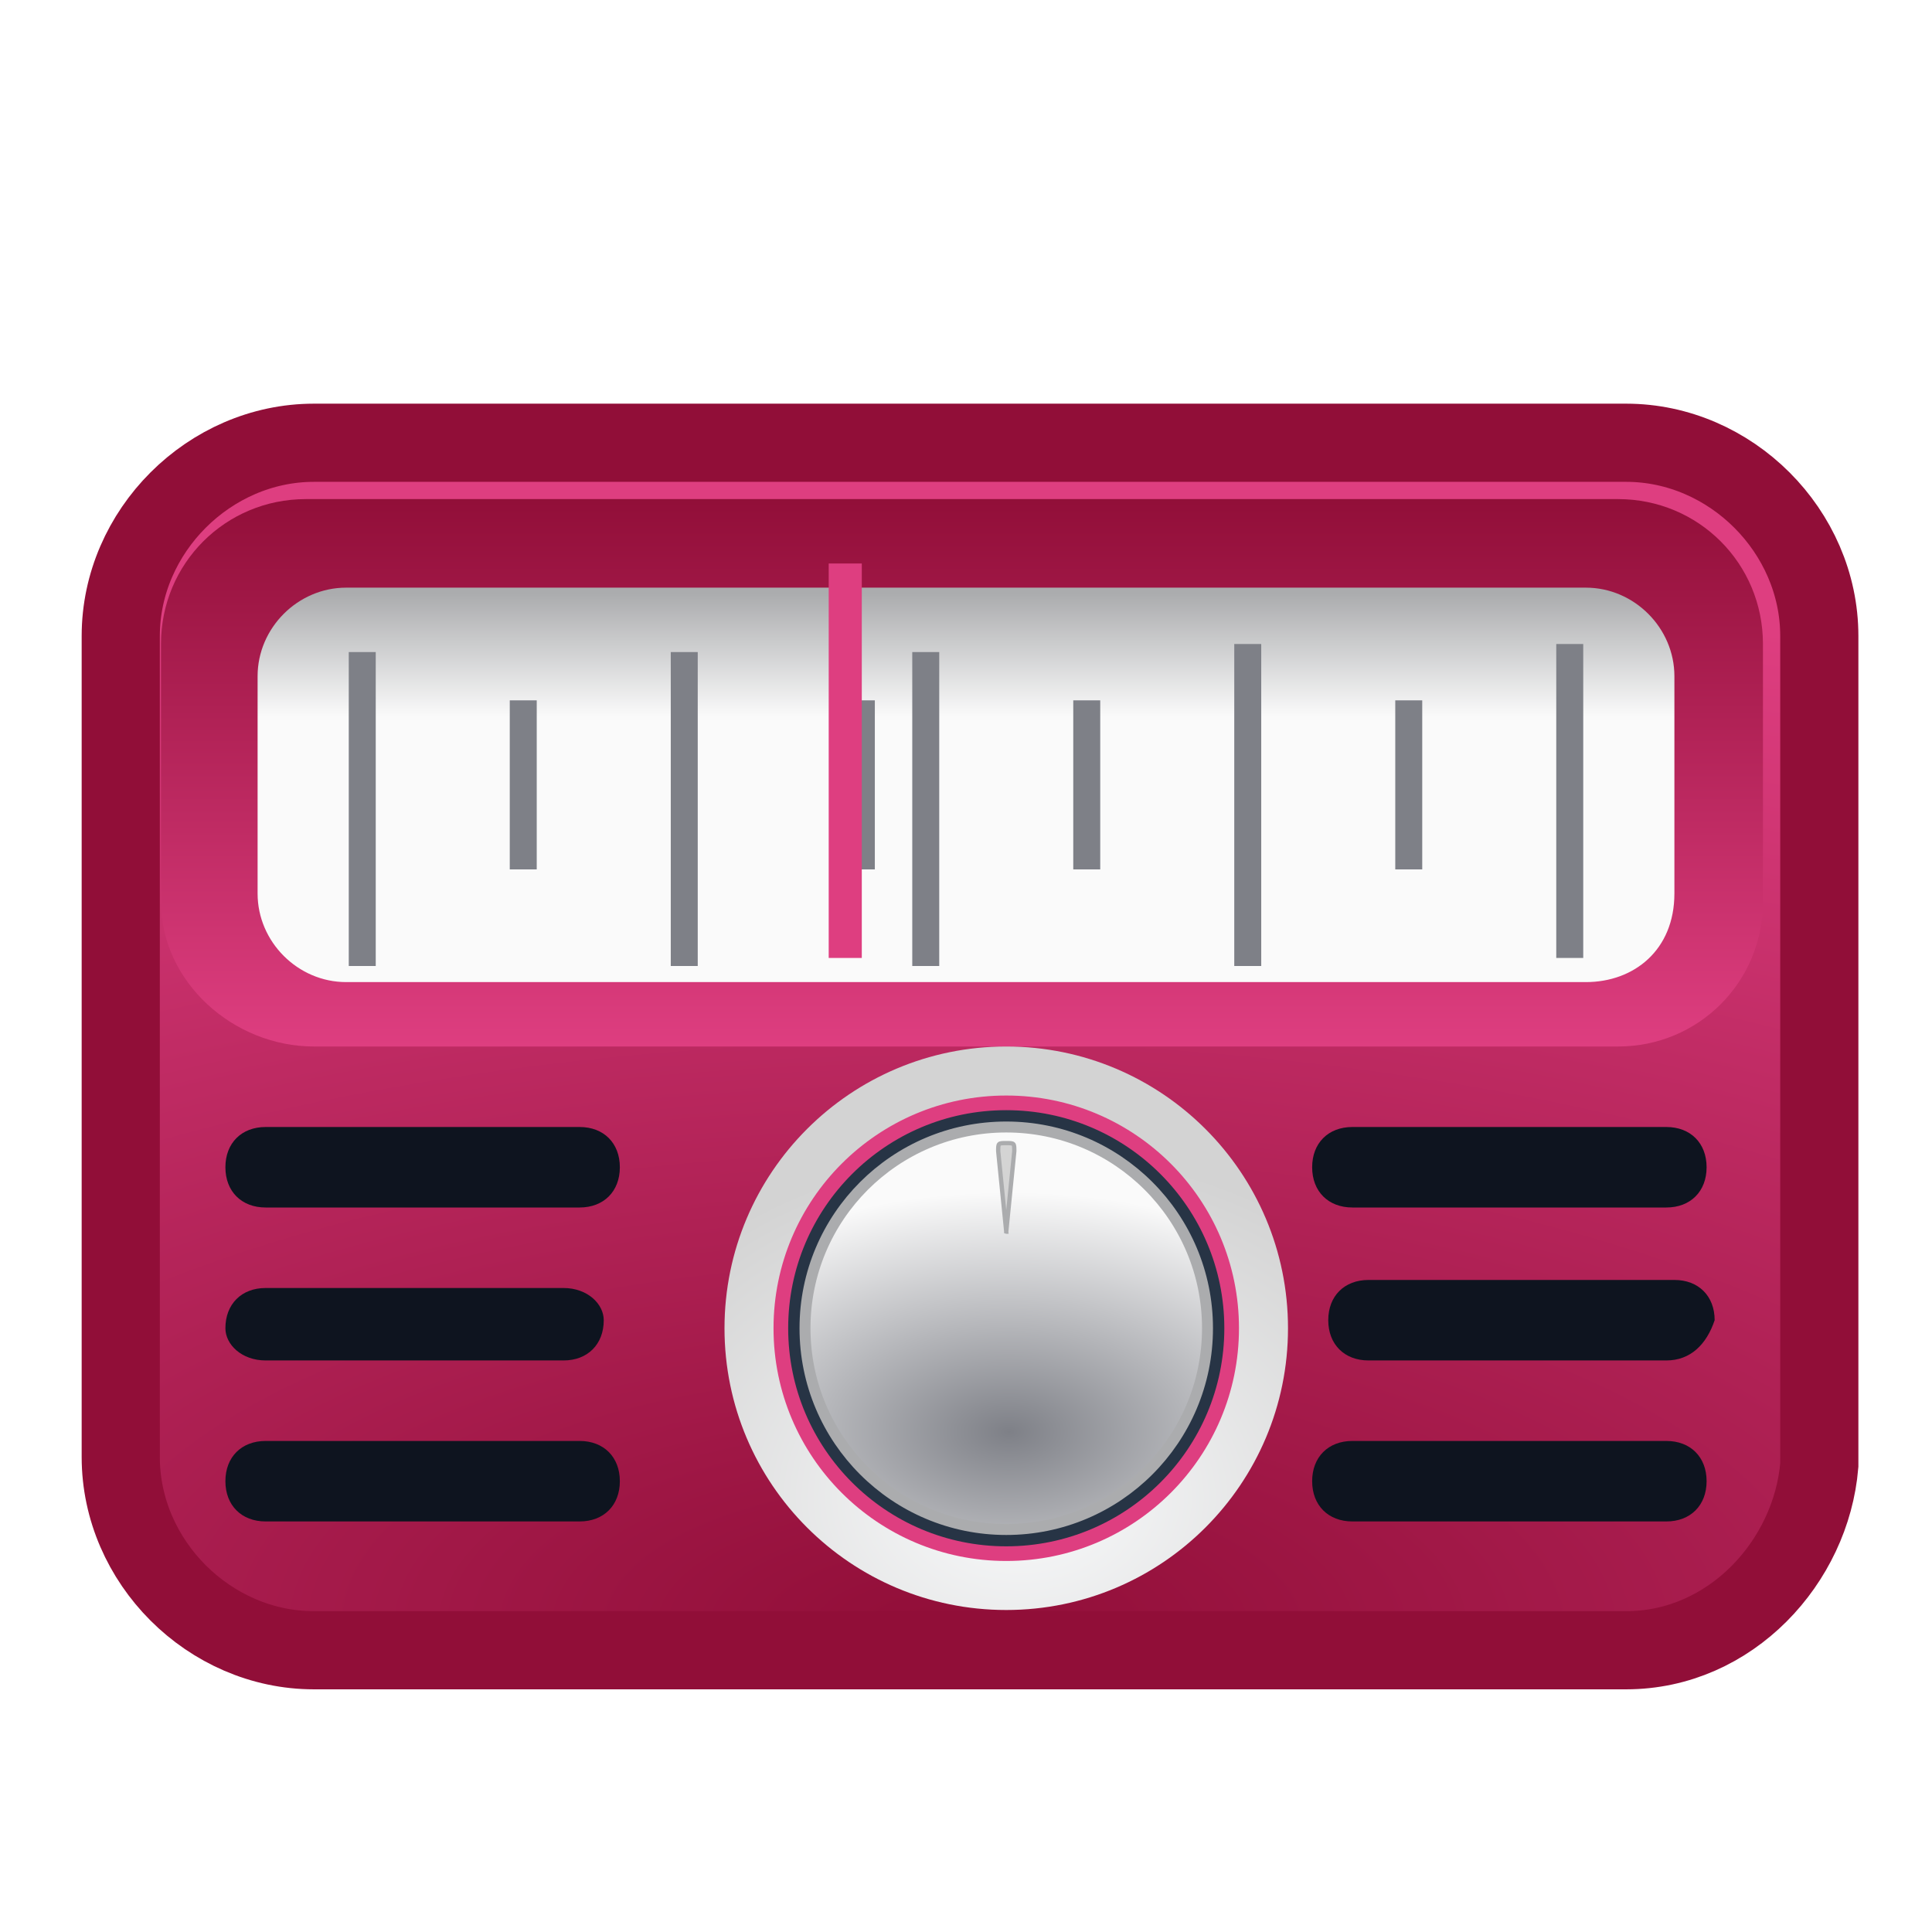
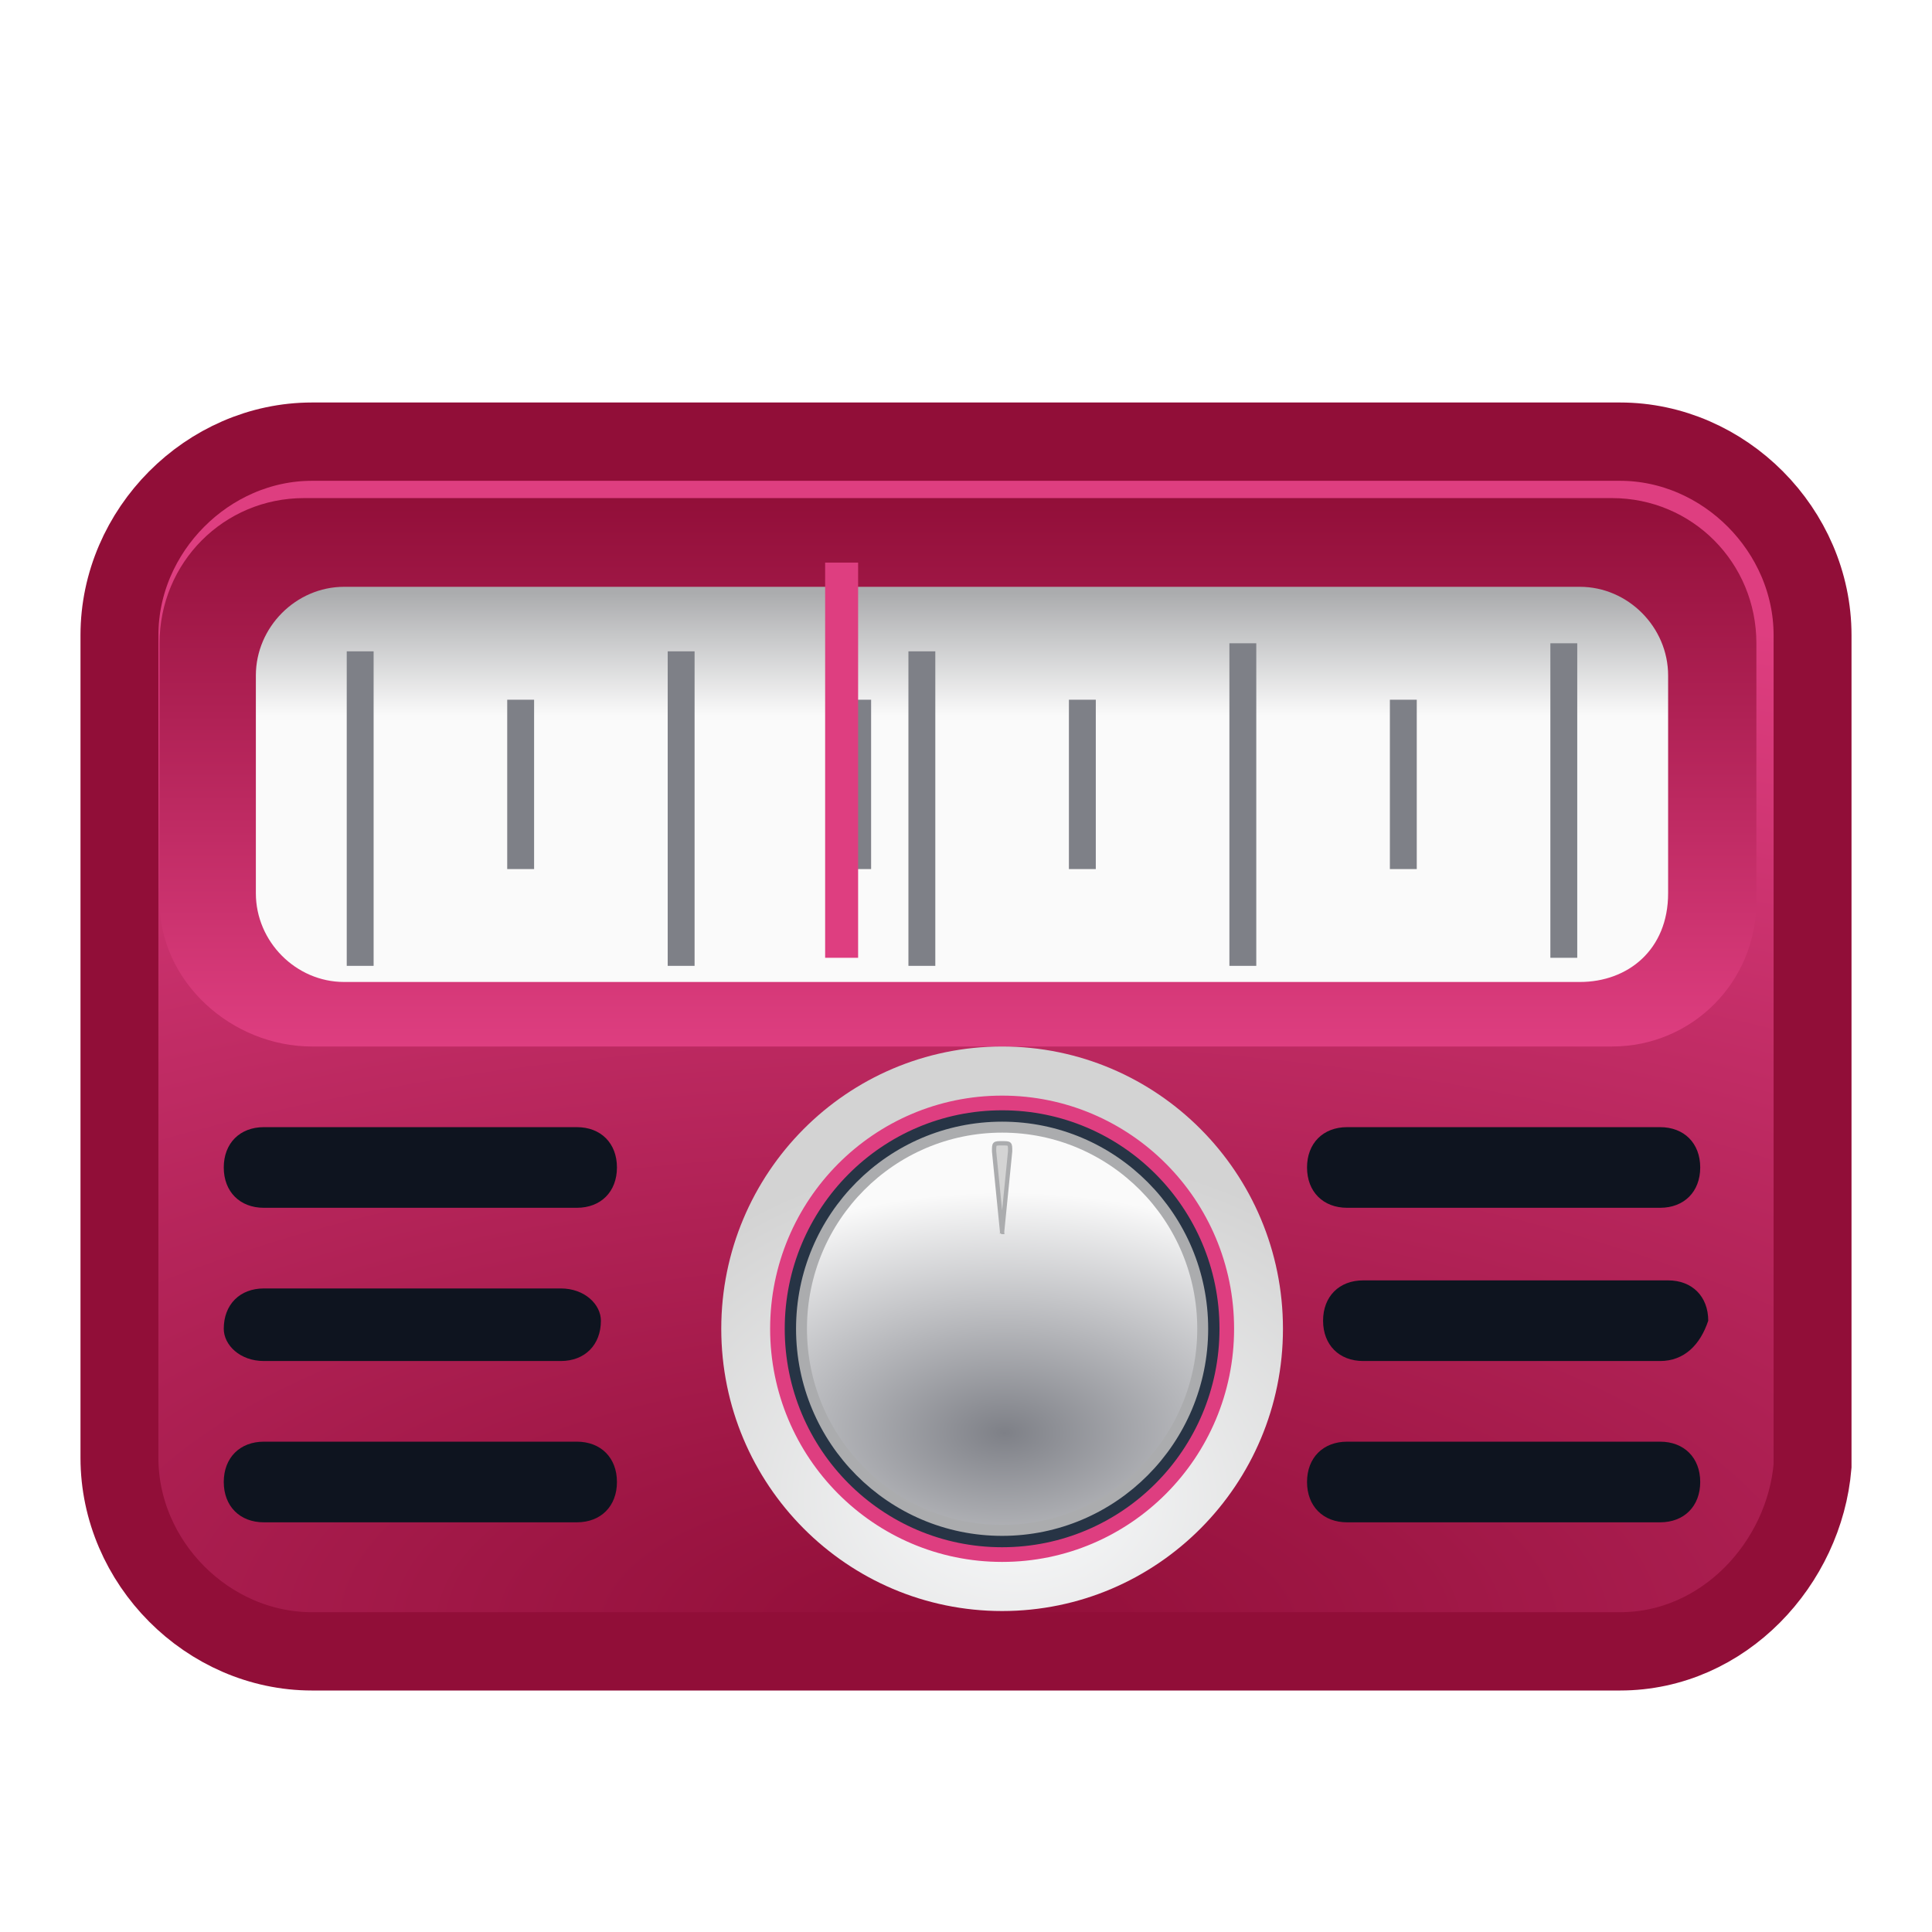
<svg xmlns="http://www.w3.org/2000/svg" version="1.1" x="0px" y="0px" viewBox="0 0 24 24" style="enable-background:new 0 0 24 24;" xml:space="preserve" id="svg3009">
  <defs id="defs3013" />
  <style type="text/css" id="style2891">
	.st0{display:none;}
	.st1{display:inline;opacity:0.2;fill:none;stroke:#000000;stroke-width:4.687500e-02;enable-background:new    ;}
	.st2{opacity:0.3;fill:url(#SVGID_1_);enable-background:new    ;}
	.st3{opacity:0.3;fill:url(#SVGID_2_);enable-background:new    ;}
	.st4{opacity:0.3;fill:url(#SVGID_3_);enable-background:new    ;}
	.st5{fill:url(#SVGID_4_);stroke:#910E38;stroke-width:0.971;}
	.st6{fill:url(#SVGID_5_);}
	.st7{fill:url(#SVGID_6_);}
	.st8{fill:none;stroke:#7E8087;stroke-width:0.335;stroke-miterlimit:10;}
	.st9{fill:none;stroke:#DE3E80;stroke-width:0.411;stroke-miterlimit:10;}
	.st10{fill:url(#SVGID_7_);}
	.st11{fill:#273445;stroke:#DE3E80;stroke-width:0.182;stroke-linecap:round;stroke-linejoin:round;}
	.st12{fill:url(#SVGID_8_);stroke:#ABACAE;stroke-width:0.136;stroke-linecap:round;stroke-linejoin:round;}
	.st13{fill:#D4D4D4;stroke:#ABACAE;stroke-width:5.329575e-02;}
	.st14{fill:#0E141F;}
</style>
  <g id="Layer_1" class="st0">
    <path class="st1" d="M24,17.6H0 M24,18.4H0 M24,19.1H0 M24,17.3H0 M24,18H0 M24,18.8H0 M24,15.4H0 M24,16.1H0 M24,16.9H0 M24,15H0    M24,15.8H0 M24,16.5H0 M24,13.1H0 M24,13.9H0 M24,14.6H0 M24,12.8H0 M24,13.5H0 M24,14.3H0 M24,10.9H0 M24,11.6H0 M24,12.4H0    M24,10.5H0 M24,11.3H0 M24,12H0 M24,8.6H0 M24,9.4H0 M24,10.1H0 M24,8.3H0 M24,9H0 M24,9.8H0 M24,7.1H0 M24,7.9H0 M24,6.8H0    M24,7.5H0 M24,4.9H0 M24,5.6H0 M24,6.4H0 M24,4.5H0 M24,5.3H0 M24,6H0 M24,2.6H0 M24,3.4H0 M24,4.1H0 M24,2.3H0 M24,3H0 M24,3.8H0    M24,0.4H0 M24,1.1H0 M24,1.9H0 M24,0.8H0 M24,1.5H0 M24,21.8H0 M24,22.5H0 M24,23.3H0 M24,21.4H0 M24,22.1H0 M24,22.9H0 M24,19.5   H0 M24,20.3H0 M24,21H0 M24,19.9H0 M24,20.6H0 M24,23.6H0 M6.4,24V0 M5.6,24V0 M4.9,24V0 M6.8,24V0 M6,24V0 M5.3,24V0 M8.6,24V0    M7.9,24V0 M7.1,24V0 M9,24V0 M8.3,24V0 M7.5,24V0 M10.9,24V0 M10.1,24V0 M9.4,24V0 M11.3,24V0 M10.5,24V0 M9.8,24V0 M13.1,24V0    M12.4,24V0 M11.6,24V0 M13.5,24V0 M12.8,24V0 M12,24V0 M15.4,24V0 M14.6,24V0 M13.9,24V0 M15.8,24V0 M15,24V0 M14.3,24V0 M16.9,24   V0 M16.1,24V0 M17.3,24V0 M16.5,24V0 M19.1,24V0 M18.4,24V0 M17.6,24V0 M19.5,24V0 M18.8,24V0 M18,24V0 M21.4,24V0 M20.6,24V0    M19.9,24V0 M21.8,24V0 M21,24V0 M20.3,24V0 M23.6,24V0 M22.9,24V0 M22.1,24V0 M23.3,24V0 M22.5,24V0 M2.3,24V0 M1.5,24V0 M0.8,24   V0 M2.6,24V0 M1.9,24V0 M1.1,24V0 M4.5,24V0 M3.8,24V0 M3,24V0 M4.1,24V0 M3.4,24V0 M0.4,24V0" id="path2893" />
  </g>
-   <g id="Layer_2" transform="translate(0,-2)">
+   <g id="Layer_2" transform="matrix(0.996796,0,0,1.001827,-0.01136237,-2.0274)">
    <radialGradient id="SVGID_4_" cx="11.376" cy="22.558" r="32.874" gradientTransform="matrix(0.9552,0.00640975,-0.00249671,0.4005,1.0284,13.1172)" gradientUnits="userSpaceOnUse">
      <stop offset="2.933213e-03" style="stop-color:#910E38" id="stop2921" />
      <stop offset="1" style="stop-color:#DE3E80" id="stop2923" />
    </radialGradient>
    <path class="st5" d="M 20.2,22.5 H 3.9 C 2.6,22.5 1.5,21.4 1.5,20.1 V 9.9 C 1.5,8.6 2.6,7.5 3.9,7.5 h 16.3 c 1.3,0 2.4,1.1 2.4,2.4 v 10.3 c -0.1,1.2 -1.1,2.3 -2.4,2.3 z" id="path2926" style="fill:url(#SVGID_4_);stroke:#910e38;stroke-width:0.971" />
    <linearGradient id="SVGID_5_" gradientUnits="userSpaceOnUse" x1="12.734" y1="15" x2="12.734" y2="8.132" gradientTransform="matrix(1.0987,0,0,1,-1.9911,0)">
      <stop offset="0" style="stop-color:#DE3E80" id="stop2928" />
      <stop offset="1" style="stop-color:#910E38" id="stop2930" />
    </linearGradient>
    <path class="st6" d="M 2,13.2 V 10 C 2,9 2.8,8.2 3.8,8.2 h 16.3 c 1,0 1.8,0.8 1.8,1.8 v 3.2 c 0,1 -0.8,1.8 -1.8,1.8 H 3.9 C 2.9,15 2,14.2 2,13.2 Z" id="path2933" style="fill:url(#SVGID_5_)" />
    <linearGradient id="SVGID_6_" gradientUnits="userSpaceOnUse" x1="12" y1="14.25" x2="12" y2="9.375">
      <stop offset="0.687" style="stop-color:#FAFAFA" id="stop2935" />
      <stop offset="1" style="stop-color:#ABACAE" id="stop2937" />
    </linearGradient>
    <path class="st7" d="M 19.7,14.2 H 4.3 C 3.7,14.2 3.2,13.7 3.2,13.1 V 10.4 C 3.2,9.8 3.7,9.3 4.3,9.3 h 15.4 c 0.6,0 1.1,0.5 1.1,1.1 v 2.7 c 0,0.7 -0.5,1.1 -1.1,1.1 z" id="path2940" style="fill:url(#SVGID_6_)" />
    <g id="g2962">
      <line class="st8" x1="4.5" y1="10.1" x2="4.5" y2="14" id="line2942" style="fill:none;stroke:#7e8087;stroke-width:0.335;stroke-miterlimit:10" />
      <line class="st8" x1="6.5" y1="10.7" x2="6.5" y2="12.8" id="line2944" style="fill:none;stroke:#7e8087;stroke-width:0.335;stroke-miterlimit:10" />
      <line class="st8" x1="8.5" y1="10.1" x2="8.5" y2="14" id="line2946" style="fill:none;stroke:#7e8087;stroke-width:0.335;stroke-miterlimit:10" />
      <line class="st8" x1="10.7" y1="10.7" x2="10.7" y2="12.8" id="line2948" style="fill:none;stroke:#7e8087;stroke-width:0.335;stroke-miterlimit:10" />
      <line class="st8" x1="11.5" y1="10.1" x2="11.5" y2="14" id="line2950" style="fill:none;stroke:#7e8087;stroke-width:0.335;stroke-miterlimit:10" />
      <line class="st8" x1="13.5" y1="10.7" x2="13.5" y2="12.8" id="line2952" style="fill:none;stroke:#7e8087;stroke-width:0.335;stroke-miterlimit:10" />
      <line class="st8" x1="15.5" y1="10" x2="15.5" y2="14" id="line2954" style="fill:none;stroke:#7e8087;stroke-width:0.335;stroke-miterlimit:10" />
      <line class="st8" x1="19.5" y1="10" x2="19.5" y2="13.9" id="line2956" style="fill:none;stroke:#7e8087;stroke-width:0.335;stroke-miterlimit:10" />
      <line class="st8" x1="17.5" y1="10.7" x2="17.5" y2="12.8" id="line2958" style="fill:none;stroke:#7e8087;stroke-width:0.335;stroke-miterlimit:10" />
      <line class="st9" x1="10.5" y1="9" x2="10.5" y2="13.9" id="line2960" style="fill:none;stroke:#de3e80;stroke-width:0.411;stroke-miterlimit:10" />
    </g>
    <g id="g2982">
      <radialGradient id="SVGID_7_" cx="12.341" cy="21.192" r="5.71" gradientTransform="matrix(1.0041,0,0,0.757,0.2847,4.5565)" gradientUnits="userSpaceOnUse">
        <stop offset="0" style="stop-color:#F9FAFB" id="stop2964" />
        <stop offset="1" style="stop-color:#D3D3D3" id="stop2966" />
      </radialGradient>
      <circle class="st10" cx="12.5" cy="18.5" r="3.5" id="circle2969" style="fill:url(#SVGID_7_)" />
      <circle class="st11" cx="12.5" cy="18.5" r="2.8" id="circle2971" style="fill:#273445;stroke:#de3e80;stroke-width:0.182;stroke-linecap:round;stroke-linejoin:round" />
      <radialGradient id="SVGID_8_" cx="12.199" cy="18.732" r="5.215" gradientTransform="matrix(0.9834,0,0,0.5716,0.5369,9.081)" gradientUnits="userSpaceOnUse">
        <stop offset="0" style="stop-color:#7E8087" id="stop2973" />
        <stop offset="1" style="stop-color:#FAFAFA" id="stop2975" />
      </radialGradient>
      <circle class="st12" cx="12.5" cy="18.5" r="2.5" id="circle2978" style="fill:url(#SVGID_8_);stroke:#abacae;stroke-width:0.136;stroke-linecap:round;stroke-linejoin:round" />
      <path class="st13" d="m 12.5,17.3 c -0.1,0 -0.1,0 0,0 l -0.1,-1 c 0,-0.1 0,-0.1 0.1,-0.1 0.1,0 0.1,0 0.1,0.1 l -0.1,1 c 0.1,0 0.1,0 0,0 z" id="path2980" />
    </g>
    <g id="g2986">
      <path class="st14" d="m 20.7,17 h -3.9 c -0.3,0 -0.5,-0.2 -0.5,-0.5 v 0 c 0,-0.3 0.2,-0.5 0.5,-0.5 h 3.9 c 0.3,0 0.5,0.2 0.5,0.5 v 0 c 0,0.3 -0.2,0.5 -0.5,0.5 z" id="path2984" style="fill:#0e141f" />
    </g>
    <g id="g2990">
      <path class="st14" d="M 20.7,18.9 H 17 c -0.3,0 -0.5,-0.2 -0.5,-0.5 v 0 c 0,-0.3 0.2,-0.5 0.5,-0.5 h 3.8 c 0.3,0 0.5,0.2 0.5,0.5 v 0 c -0.1,0.3 -0.3,0.5 -0.6,0.5 z" id="path2988" style="fill:#0e141f" />
    </g>
    <g id="g2994">
      <path class="st14" d="m 20.7,20.9 h -3.9 c -0.3,0 -0.5,-0.2 -0.5,-0.5 v 0 c 0,-0.3 0.2,-0.5 0.5,-0.5 h 3.9 c 0.3,0 0.5,0.2 0.5,0.5 v 0 c 0,0.3 -0.2,0.5 -0.5,0.5 z" id="path2992" style="fill:#0e141f" />
    </g>
    <g id="g2998">
      <path class="st14" d="m 3.3,17 h 3.9 c 0.3,0 0.5,-0.2 0.5,-0.5 v 0 C 7.7,16.2 7.5,16 7.2,16 H 3.3 C 3,16 2.8,16.2 2.8,16.5 v 0 C 2.8,16.8 3,17 3.3,17 Z" id="path2996" style="fill:#0e141f" />
    </g>
    <g id="g3002">
      <path class="st14" d="M 3.3,18.9 H 7 c 0.3,0 0.5,-0.2 0.5,-0.5 v 0 C 7.5,18.2 7.3,18 7,18 H 3.3 C 3,18 2.8,18.2 2.8,18.5 v 0 c 0,0.2 0.2,0.4 0.5,0.4 z" id="path3000" style="fill:#0e141f" />
    </g>
    <g id="g3006">
      <path class="st14" d="m 3.3,20.9 h 3.9 c 0.3,0 0.5,-0.2 0.5,-0.5 v 0 C 7.7,20.1 7.5,19.9 7.2,19.9 H 3.3 c -0.3,0 -0.5,0.2 -0.5,0.5 v 0 c 0,0.3 0.2,0.5 0.5,0.5 z" id="path3004" style="fill:#0e141f" />
    </g>
  </g>
</svg>
